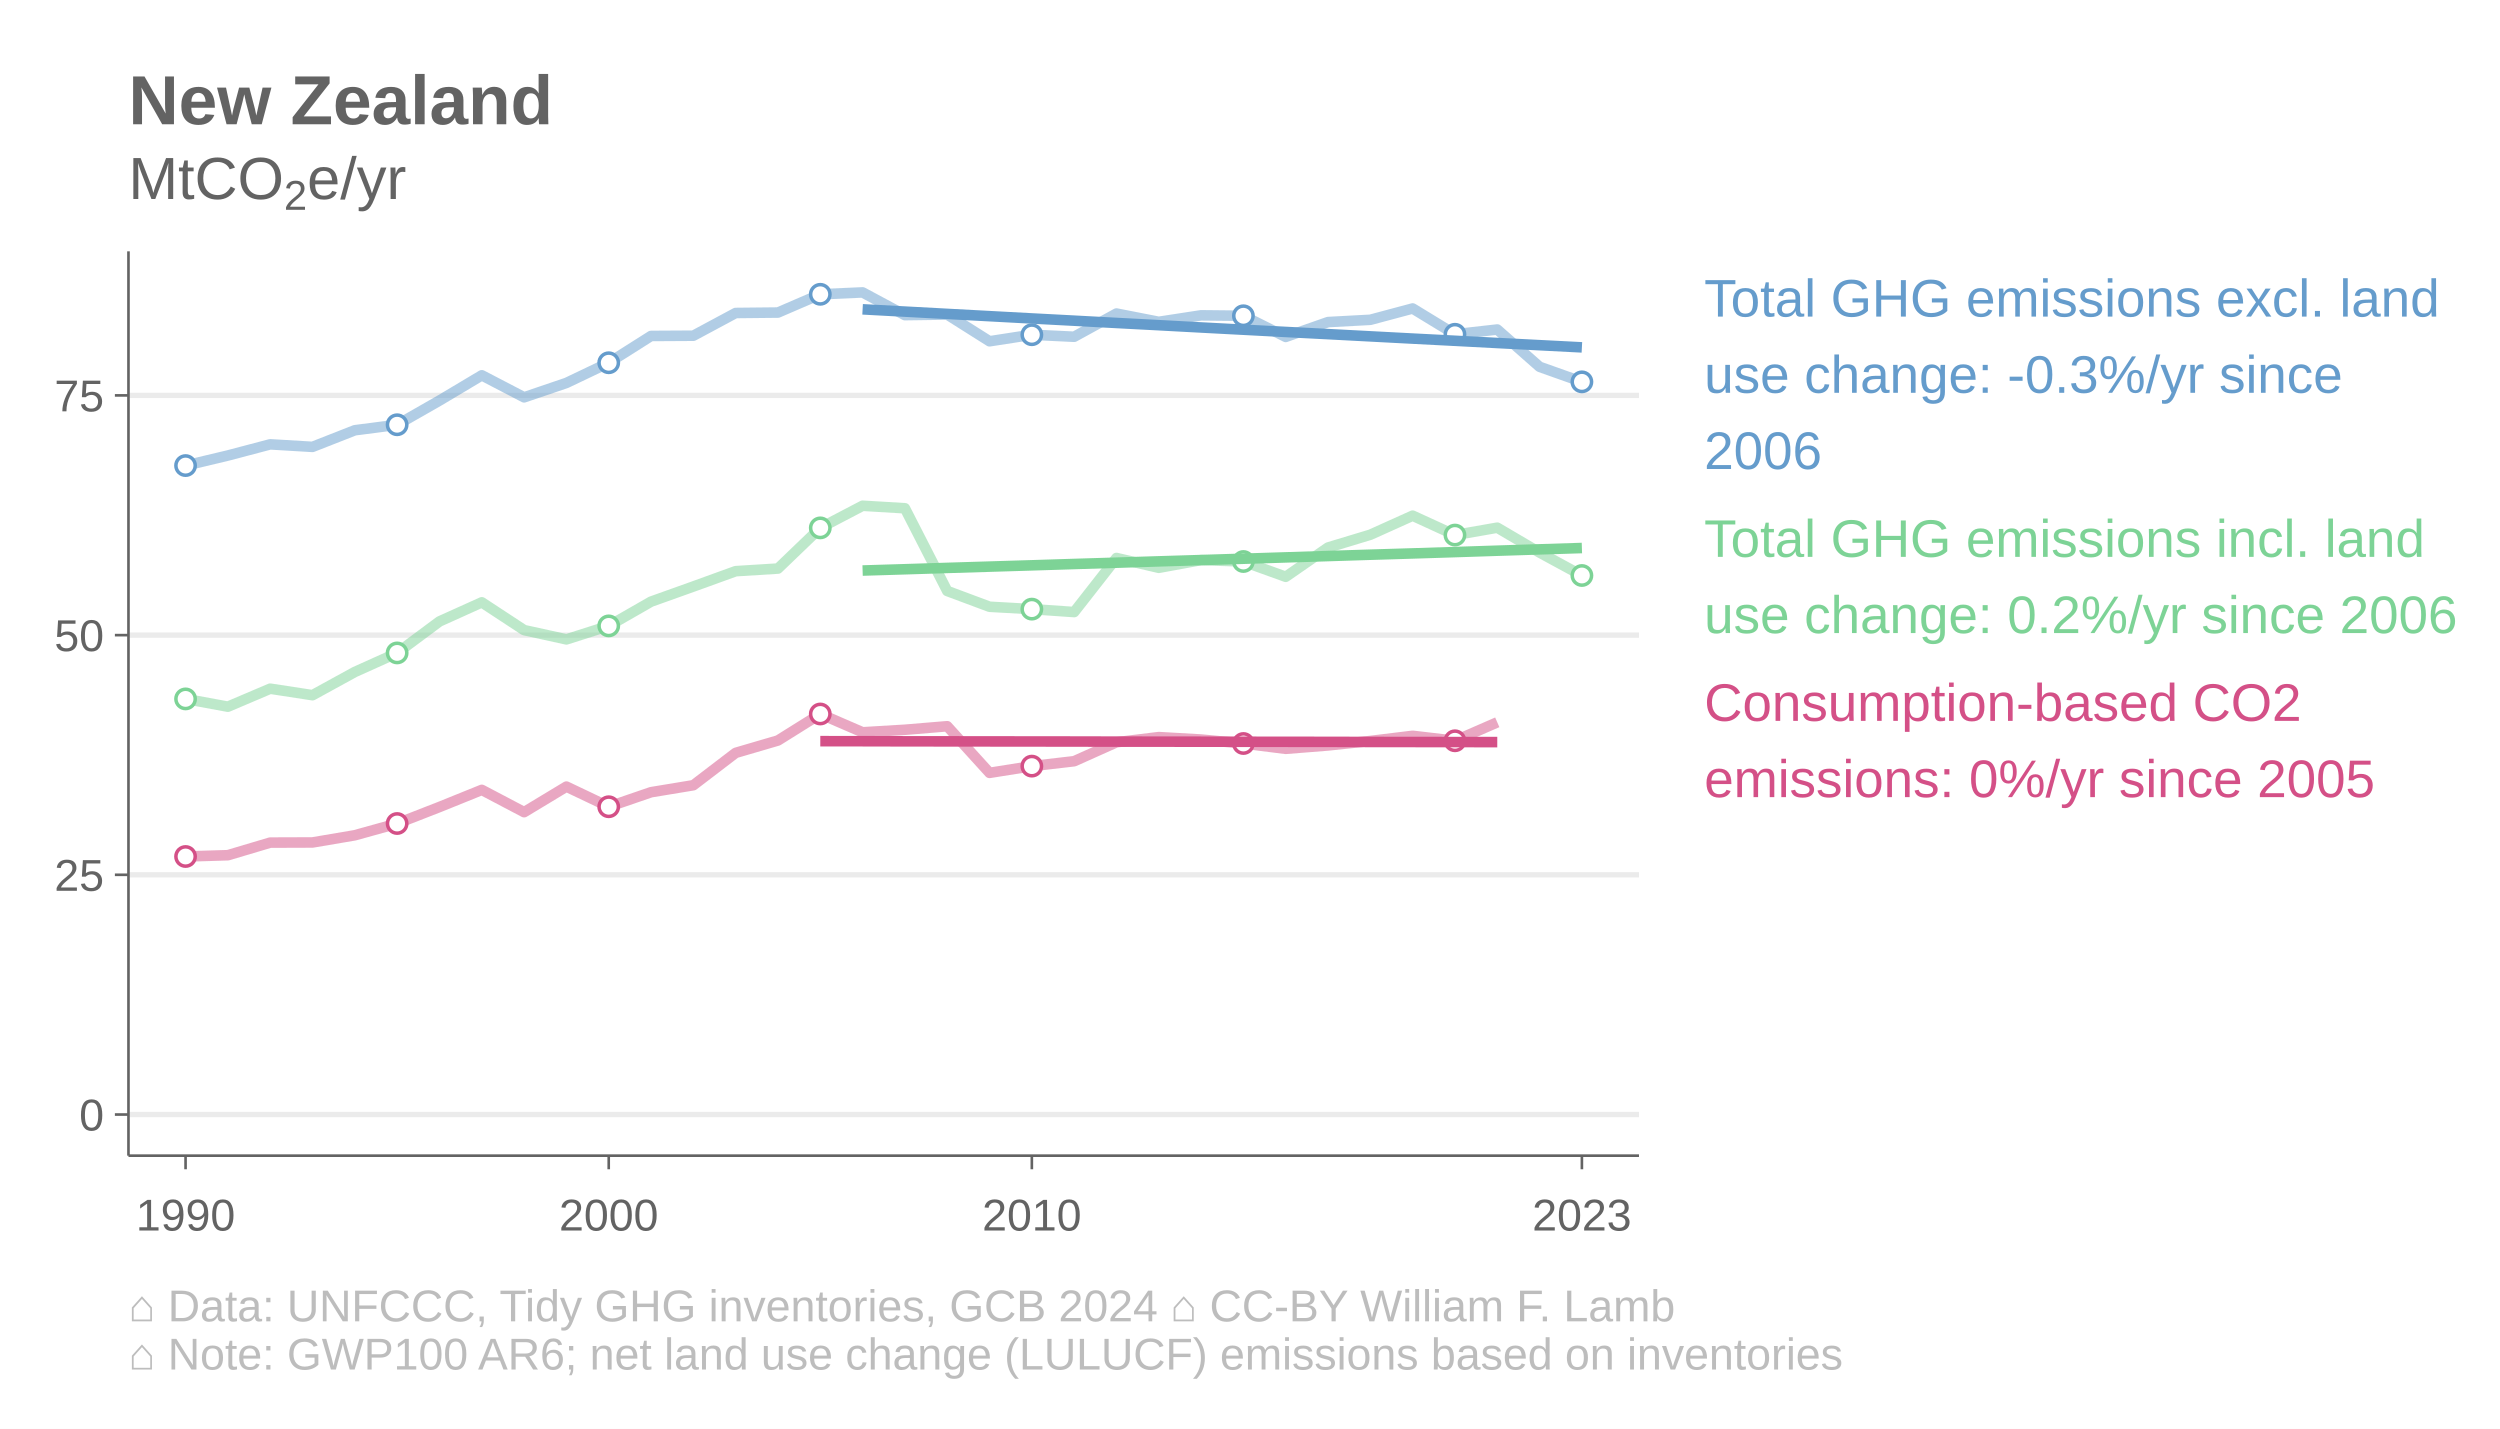
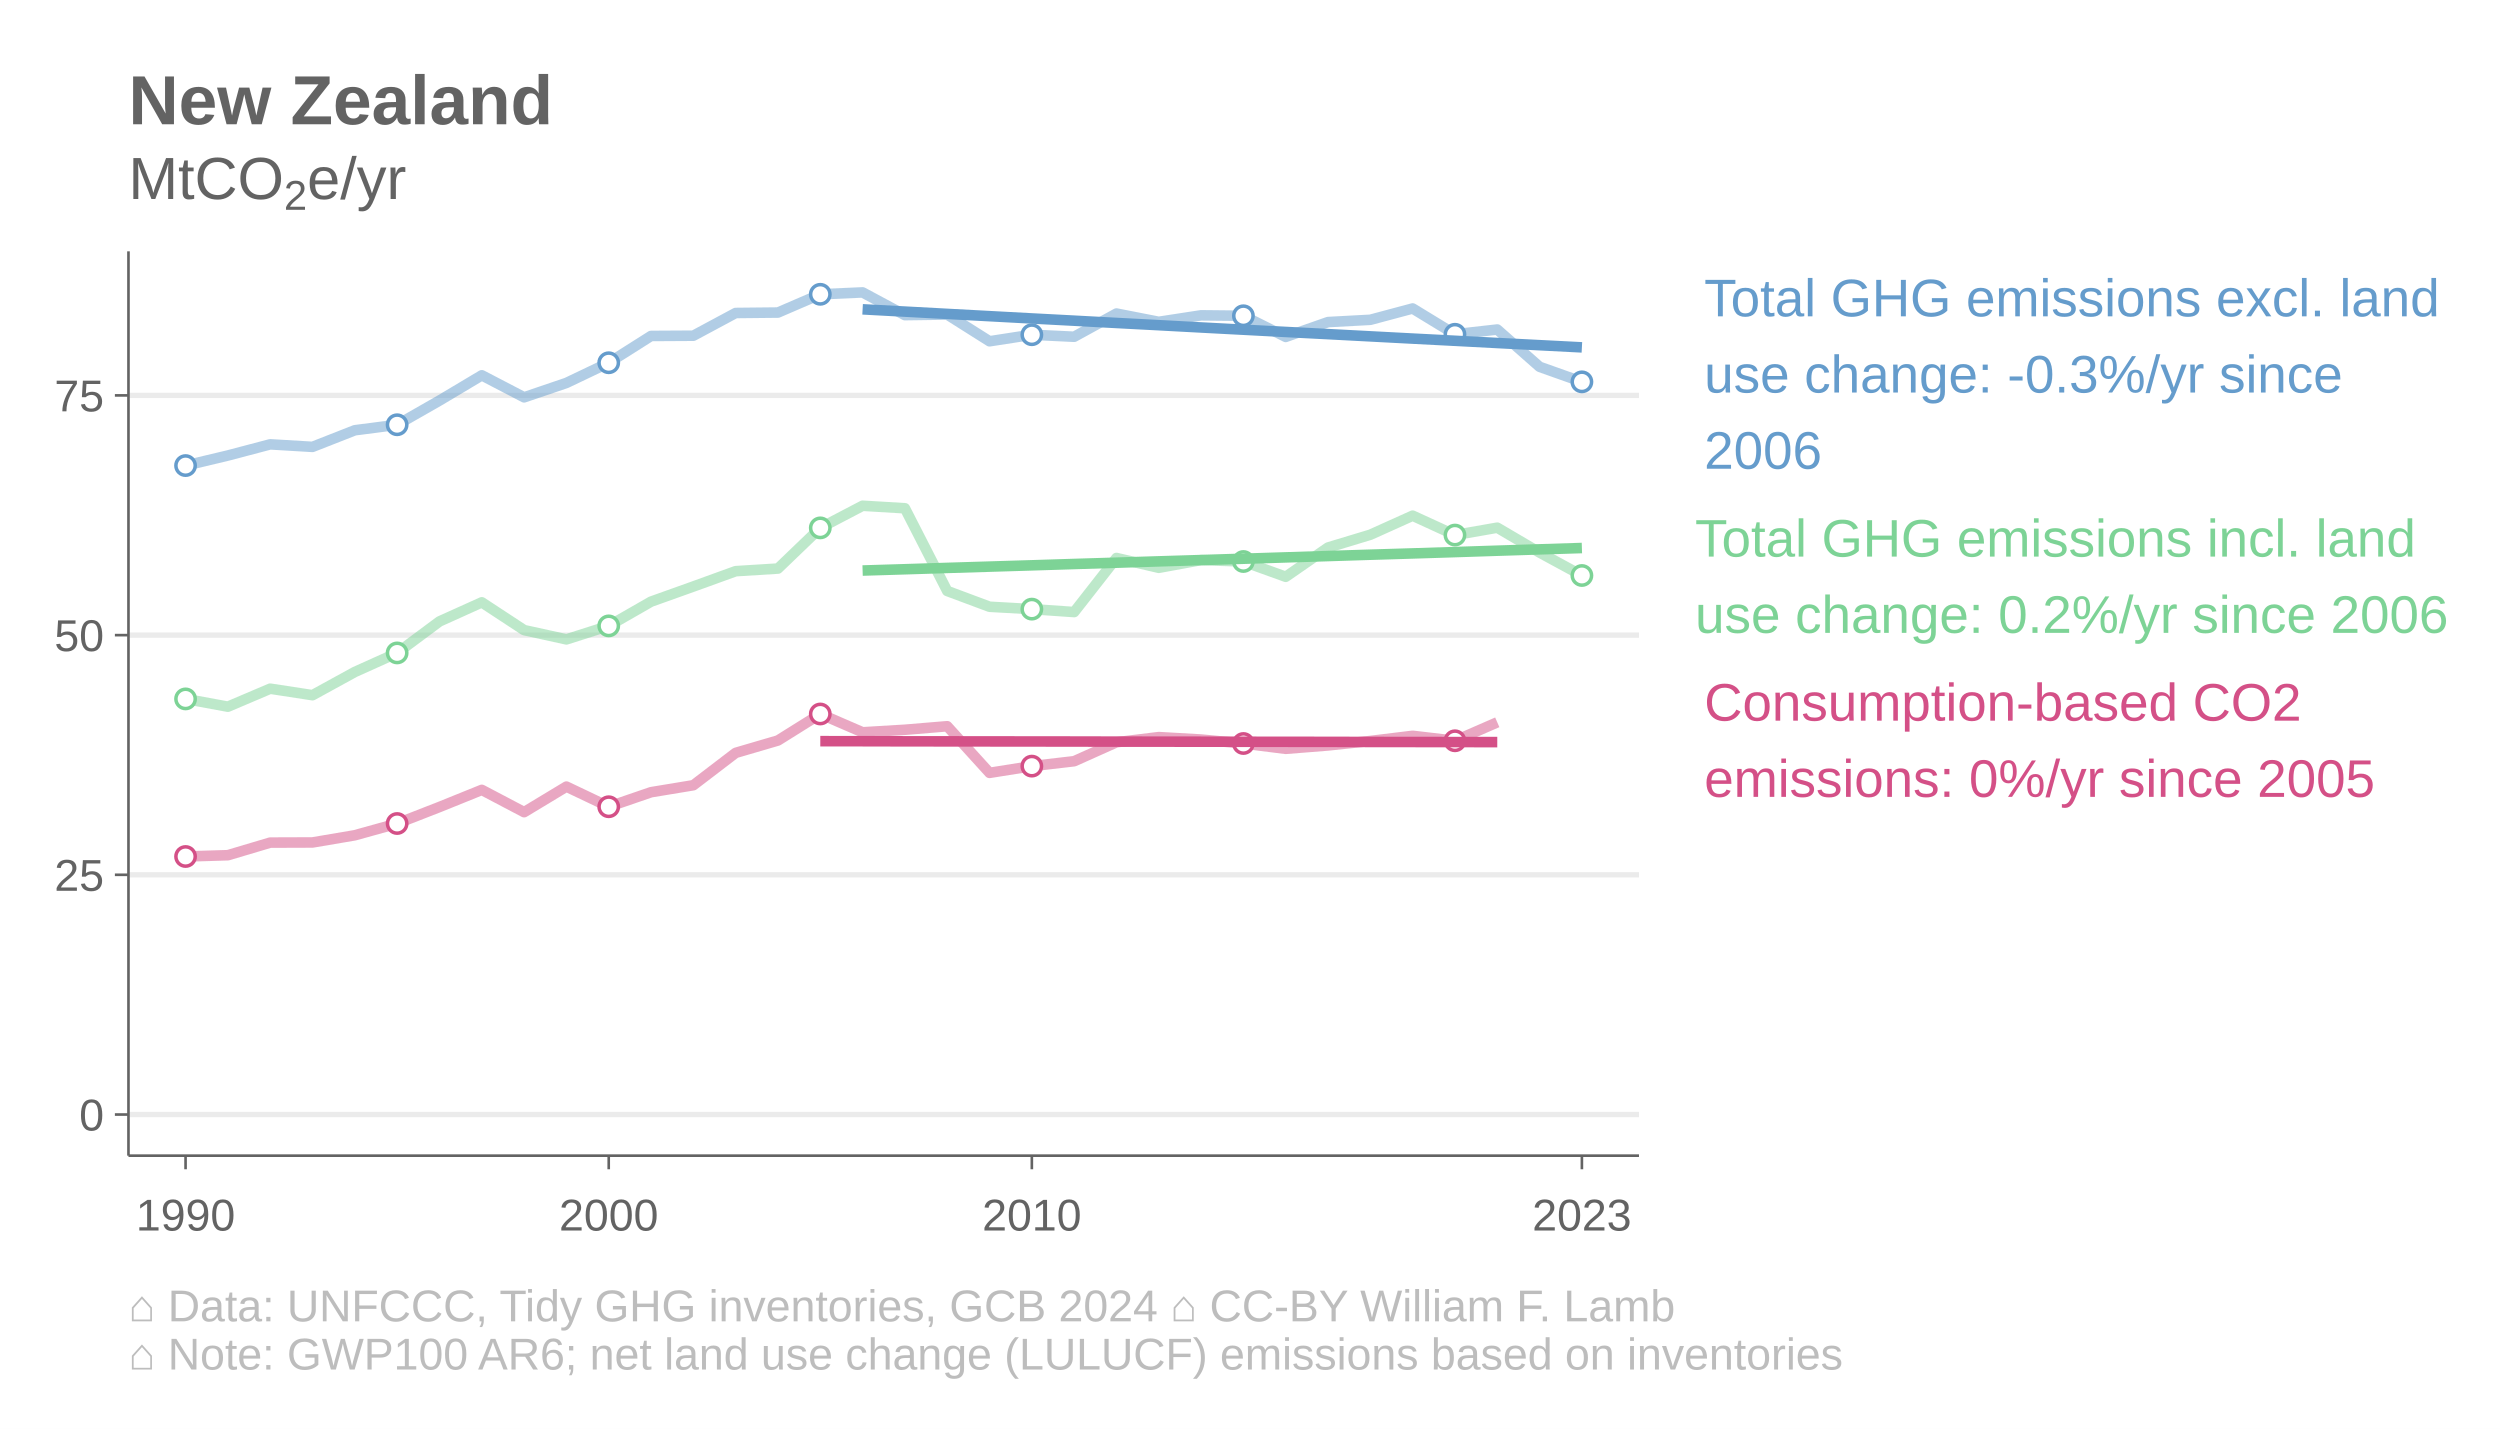
<svg xmlns="http://www.w3.org/2000/svg" class="svglite" width="504.00pt" height="288.00pt" viewBox="0 0 504.00 288.00">
  <defs>
    <style type="text/css">
    .svglite line, .svglite polyline, .svglite polygon, .svglite path, .svglite rect, .svglite circle {
      fill: none;
      stroke: #000000;
      stroke-linecap: round;
      stroke-linejoin: round;
      stroke-miterlimit: 10.00;
    }
    .svglite text {
      white-space: pre;
    }
  </style>
  </defs>
  <rect width="100%" height="100%" style="stroke: none; fill: #FFFFFF;" />
  <defs>
    <clipPath id="cpMC4wMHw1MDQuMDB8MC4wMHwyODguMDA=">
      <rect x="0.00" y="0.00" width="504.00" height="288.00" />
    </clipPath>
  </defs>
  <g clip-path="url(#cpMC4wMHw1MDQuMDB8MC4wMHwyODguMDA=)">
    <rect x="0.00" y="0.00" width="504.00" height="288.00" style="stroke-width: 1.07; stroke: #FFFFFF; fill: #FFFFFF;" />
  </g>
  <defs>
    <clipPath id="cpMjUuOTB8NDk4LjUyfDUwLjY3fDIzMi45OA==">
      <rect x="25.90" y="50.67" width="472.62" height="182.31" />
    </clipPath>
  </defs>
  <g clip-path="url(#cpMjUuOTB8NDk4LjUyfDUwLjY3fDIzMi45OA==)">
</g>
  <g clip-path="url(#cpMC4wMHw1MDQuMDB8MC4wMHwyODguMDA=)">
</g>
  <defs>
    <clipPath id="cpNS40OHwzMzUuOTB8NS40OHwyODIuNTI=">
      <rect x="5.48" y="5.48" width="330.42" height="277.04" />
    </clipPath>
  </defs>
  <g clip-path="url(#cpNS40OHwzMzUuOTB8NS40OHwyODIuNTI=)">
    <rect x="5.48" y="5.48" width="330.42" height="277.04" style="stroke-width: 1.07; stroke: #FFFFFF; fill: #FFFFFF;" />
  </g>
  <g clip-path="url(#cpMC4wMHw1MDQuMDB8MC4wMHwyODguMDA=)">
</g>
  <defs>
    <clipPath id="cpMzM1LjkwfDQ5OC41Mnw1LjQ4fDI4Mi41Mg==">
      <rect x="335.90" y="5.48" width="162.62" height="277.04" />
    </clipPath>
  </defs>
  <g clip-path="url(#cpMzM1LjkwfDQ5OC41Mnw1LjQ4fDI4Mi41Mg==)">
    <rect x="335.90" y="5.48" width="162.62" height="277.04" style="stroke-width: 1.07; stroke: #FFFFFF; fill: #FFFFFF;" />
  </g>
  <g clip-path="url(#cpMC4wMHw1MDQuMDB8MC4wMHwyODguMDA=)">
</g>
  <defs>
    <clipPath id="cpMjUuOTB8MzMwLjQyfDUwLjY3fDIzMi45OA==">
      <rect x="25.90" y="50.67" width="304.53" height="182.31" />
    </clipPath>
  </defs>
  <g clip-path="url(#cpMjUuOTB8MzMwLjQyfDUwLjY3fDIzMi45OA==)">
    <polyline points="25.90,224.69 330.42,224.69 " style="stroke-width: 1.07; stroke: #EBEBEB; stroke-linecap: butt;" />
    <polyline points="25.90,176.36 330.42,176.36 " style="stroke-width: 1.07; stroke: #EBEBEB; stroke-linecap: butt;" />
    <polyline points="25.90,128.04 330.42,128.04 " style="stroke-width: 1.07; stroke: #EBEBEB; stroke-linecap: butt;" />
    <polyline points="25.90,79.71 330.42,79.71 " style="stroke-width: 1.07; stroke: #EBEBEB; stroke-linecap: butt;" />
    <polyline points="37.41,93.86 45.94,91.83 54.47,89.58 63.00,90.09 71.53,86.74 80.06,85.63 88.60,80.75 97.13,75.66 105.66,80.10 114.19,77.20 122.72,73.13 131.25,67.73 139.78,67.68 148.31,63.10 156.84,63.01 165.37,59.33 173.90,58.95 182.43,63.53 190.96,63.41 199.49,68.80 208.02,67.48 216.55,67.89 225.08,63.21 233.61,64.88 242.14,63.57 250.67,63.66 259.20,67.92 267.73,64.93 276.26,64.47 284.79,62.19 293.32,67.39 301.85,66.43 310.38,73.95 318.91,76.98 " style="stroke-width: 2.13; stroke: #659CCC; stroke-opacity: 0.50; stroke-linecap: butt;" />
    <polyline points="37.41,140.90 45.94,142.47 54.47,138.84 63.00,140.15 71.53,135.47 80.06,131.63 88.60,125.28 97.13,121.43 105.66,127.03 114.19,128.90 122.72,126.18 131.25,121.29 139.78,118.24 148.31,115.15 156.84,114.62 165.37,106.42 173.90,101.96 182.43,102.47 190.96,119.14 199.49,122.32 208.02,122.80 216.55,123.39 225.08,112.49 233.61,114.47 242.14,112.91 250.67,113.20 259.20,116.28 267.73,110.38 276.26,107.80 284.79,103.96 293.32,107.87 301.85,106.38 310.38,111.39 318.91,116.02 " style="stroke-width: 2.13; stroke: #7DD396; stroke-opacity: 0.50; stroke-linecap: butt;" />
    <polyline points="37.41,172.67 45.94,172.41 54.47,169.87 63.00,169.84 71.53,168.39 80.06,166.02 88.60,162.69 97.13,159.24 105.66,163.73 114.19,158.58 122.72,162.64 131.25,159.71 139.78,158.30 148.31,151.78 156.84,149.28 165.37,143.94 173.90,147.63 182.43,147.12 190.96,146.41 199.49,155.81 208.02,154.45 216.55,153.46 225.08,149.64 233.61,148.60 242.14,149.09 250.67,149.89 259.20,150.96 267.73,150.28 276.26,149.38 284.79,148.34 293.32,149.34 301.85,145.62 " style="stroke-width: 2.13; stroke: #D45087; stroke-opacity: 0.50; stroke-linecap: butt;" />
    <circle cx="37.41" cy="140.90" r="1.95" style="stroke-width: 0.71; stroke: #7DD396; fill: #FFFFFF;" />
    <circle cx="80.06" cy="131.63" r="1.95" style="stroke-width: 0.71; stroke: #7DD396; fill: #FFFFFF;" />
    <circle cx="122.72" cy="126.18" r="1.95" style="stroke-width: 0.71; stroke: #7DD396; fill: #FFFFFF;" />
    <circle cx="165.37" cy="106.42" r="1.95" style="stroke-width: 0.71; stroke: #7DD396; fill: #FFFFFF;" />
    <circle cx="208.02" cy="122.80" r="1.95" style="stroke-width: 0.71; stroke: #7DD396; fill: #FFFFFF;" />
    <circle cx="250.67" cy="113.20" r="1.95" style="stroke-width: 0.71; stroke: #7DD396; fill: #FFFFFF;" />
    <circle cx="293.32" cy="107.87" r="1.95" style="stroke-width: 0.71; stroke: #7DD396; fill: #FFFFFF;" />
    <circle cx="318.91" cy="116.02" r="1.95" style="stroke-width: 0.71; stroke: #7DD396; fill: #FFFFFF;" />
    <circle cx="37.41" cy="93.86" r="1.95" style="stroke-width: 0.71; stroke: #659CCC; fill: #FFFFFF;" />
    <circle cx="80.06" cy="85.63" r="1.95" style="stroke-width: 0.71; stroke: #659CCC; fill: #FFFFFF;" />
    <circle cx="122.72" cy="73.13" r="1.95" style="stroke-width: 0.71; stroke: #659CCC; fill: #FFFFFF;" />
    <circle cx="165.37" cy="59.33" r="1.95" style="stroke-width: 0.71; stroke: #659CCC; fill: #FFFFFF;" />
    <circle cx="208.02" cy="67.48" r="1.95" style="stroke-width: 0.71; stroke: #659CCC; fill: #FFFFFF;" />
    <circle cx="250.67" cy="63.66" r="1.95" style="stroke-width: 0.71; stroke: #659CCC; fill: #FFFFFF;" />
    <circle cx="293.32" cy="67.39" r="1.95" style="stroke-width: 0.71; stroke: #659CCC; fill: #FFFFFF;" />
    <circle cx="318.91" cy="76.98" r="1.95" style="stroke-width: 0.71; stroke: #659CCC; fill: #FFFFFF;" />
    <circle cx="37.41" cy="172.67" r="1.95" style="stroke-width: 0.71; stroke: #D45087; fill: #FFFFFF;" />
    <circle cx="80.06" cy="166.02" r="1.95" style="stroke-width: 0.71; stroke: #D45087; fill: #FFFFFF;" />
    <circle cx="122.72" cy="162.64" r="1.95" style="stroke-width: 0.71; stroke: #D45087; fill: #FFFFFF;" />
    <circle cx="165.37" cy="143.94" r="1.95" style="stroke-width: 0.71; stroke: #D45087; fill: #FFFFFF;" />
    <circle cx="208.02" cy="154.45" r="1.95" style="stroke-width: 0.71; stroke: #D45087; fill: #FFFFFF;" />
    <circle cx="250.67" cy="149.89" r="1.95" style="stroke-width: 0.71; stroke: #D45087; fill: #FFFFFF;" />
    <circle cx="293.32" cy="149.34" r="1.95" style="stroke-width: 0.71; stroke: #D45087; fill: #FFFFFF;" />
    <polyline points="173.90,62.36 182.43,62.82 190.96,63.28 199.49,63.74 208.02,64.20 216.55,64.65 225.08,65.11 233.61,65.56 242.14,66.02 250.67,66.47 259.20,66.92 267.73,67.36 276.26,67.81 284.79,68.26 293.32,68.70 301.85,69.15 310.38,69.59 318.91,70.03 " style="stroke-width: 2.13; stroke: #659CCC; stroke-linecap: butt;" />
    <polyline points="173.90,115.02 182.43,114.76 190.96,114.49 199.49,114.23 208.02,113.97 216.55,113.70 225.08,113.44 233.61,113.17 242.14,112.91 250.67,112.64 259.20,112.37 267.73,112.10 276.26,111.83 284.79,111.57 293.32,111.30 301.85,111.02 310.38,110.75 318.91,110.48 " style="stroke-width: 2.13; stroke: #7DD396; stroke-linecap: butt;" />
    <polyline points="165.37,149.42 173.90,149.43 182.43,149.45 190.96,149.46 199.49,149.47 208.02,149.48 216.55,149.49 225.08,149.51 233.61,149.52 242.14,149.53 250.67,149.54 259.20,149.55 267.73,149.56 276.26,149.58 284.79,149.59 293.32,149.60 301.85,149.61 " style="stroke-width: 2.13; stroke: #D45087; stroke-linecap: butt;" />
  </g>
  <g clip-path="url(#cpMC4wMHw1MDQuMDB8MC4wMHwyODguMDA=)">
    <polyline points="25.90,232.98 25.90,50.67 " style="stroke-width: 0.53; stroke: #636363; stroke-linecap: butt;" />
    <text x="20.97" y="227.91" text-anchor="end" style="font-size: 9.00px;fill: #636363; font-family: &quot;Arial&quot;;" textLength="5.00px" lengthAdjust="spacingAndGlyphs">0</text>
    <text x="20.97" y="179.59" text-anchor="end" style="font-size: 9.00px;fill: #636363; font-family: &quot;Arial&quot;;" textLength="10.01px" lengthAdjust="spacingAndGlyphs">25</text>
    <text x="20.97" y="131.26" text-anchor="end" style="font-size: 9.00px;fill: #636363; font-family: &quot;Arial&quot;;" textLength="10.01px" lengthAdjust="spacingAndGlyphs">50</text>
    <text x="20.97" y="82.93" text-anchor="end" style="font-size: 9.00px;fill: #636363; font-family: &quot;Arial&quot;;" textLength="10.01px" lengthAdjust="spacingAndGlyphs">75</text>
    <polyline points="23.16,224.69 25.90,224.69 " style="stroke-width: 0.53; stroke: #636363; stroke-linecap: butt;" />
    <polyline points="23.16,176.36 25.90,176.36 " style="stroke-width: 0.53; stroke: #636363; stroke-linecap: butt;" />
    <polyline points="23.16,128.04 25.90,128.04 " style="stroke-width: 0.53; stroke: #636363; stroke-linecap: butt;" />
    <polyline points="23.16,79.71 25.90,79.71 " style="stroke-width: 0.53; stroke: #636363; stroke-linecap: butt;" />
    <polyline points="25.90,232.98 330.42,232.98 " style="stroke-width: 0.53; stroke: #636363; stroke-linecap: butt;" />
    <polyline points="37.41,235.72 37.41,232.98 " style="stroke-width: 0.53; stroke: #636363; stroke-linecap: butt;" />
    <polyline points="122.72,235.72 122.72,232.98 " style="stroke-width: 0.53; stroke: #636363; stroke-linecap: butt;" />
    <polyline points="208.02,235.72 208.02,232.98 " style="stroke-width: 0.53; stroke: #636363; stroke-linecap: butt;" />
    <polyline points="318.91,235.72 318.91,232.98 " style="stroke-width: 0.53; stroke: #636363; stroke-linecap: butt;" />
    <text x="37.41" y="248.08" text-anchor="middle" style="font-size: 9.00px;fill: #636363; font-family: &quot;Arial&quot;;" textLength="20.02px" lengthAdjust="spacingAndGlyphs">1990</text>
    <text x="122.72" y="248.08" text-anchor="middle" style="font-size: 9.00px;fill: #636363; font-family: &quot;Arial&quot;;" textLength="20.02px" lengthAdjust="spacingAndGlyphs">2000</text>
    <text x="208.02" y="248.08" text-anchor="middle" style="font-size: 9.00px;fill: #636363; font-family: &quot;Arial&quot;;" textLength="20.02px" lengthAdjust="spacingAndGlyphs">2010</text>
    <text x="318.91" y="248.08" text-anchor="middle" style="font-size: 9.00px;fill: #636363; font-family: &quot;Arial&quot;;" textLength="20.02px" lengthAdjust="spacingAndGlyphs">2023</text>
    <text x="25.90" y="40.12" style="font-size: 12.00px;fill: #636363; font-family: &quot;Arial&quot;;" textLength="31.34px" lengthAdjust="spacingAndGlyphs">MtCO</text>
    <text x="57.24" y="42.30" style="font-size: 8.40px;fill: #636363; font-family: &quot;Arial&quot;;" textLength="4.67px" lengthAdjust="spacingAndGlyphs">2</text>
    <text x="61.91" y="40.12" style="font-size: 12.00px;fill: #636363; font-family: &quot;Arial&quot;;" textLength="20.01px" lengthAdjust="spacingAndGlyphs">e/yr</text>
    <text x="25.90" y="25.05" style="font-size: 14.00px; font-weight: bold;fill: #636363; font-family: &quot;Arial&quot;;" textLength="85.54px" lengthAdjust="spacingAndGlyphs">New Zealand</text>
    <text x="25.90" y="266.38" style="font-size: 9.00px;fill: #BDBDBD; font-family: &quot;Arial&quot;;" textLength="321.75px" lengthAdjust="spacingAndGlyphs">⌂ Data: UNFCCC, Tidy GHG inventories, GCB 2024   ⌂ CC-BY William F. Lamb  </text>
    <text x="25.90" y="276.10" style="font-size: 9.00px;fill: #BDBDBD; font-family: &quot;Arial&quot;;" textLength="345.55px" lengthAdjust="spacingAndGlyphs">⌂ Note: GWP100 AR6; net land use change (LULUCF) emissions based on inventories</text>
  </g>
  <defs>
    <clipPath id="cpMzM4LjY0fDQ5OC41Mnw1MC42N3wyMzIuOTg=">
      <rect x="338.64" y="50.67" width="159.88" height="182.31" />
    </clipPath>
  </defs>
  <g clip-path="url(#cpMzM4LjY0fDQ5OC41Mnw1MC42N3wyMzIuOTg=)">
-     <text x="343.57" y="63.82" style="font-size: 10.67px;fill: #659CCC; font-family: &quot;Arial&quot;;" textLength="148.05px" lengthAdjust="spacingAndGlyphs">Total GHG emissions excl. land</text>
-     <text x="343.57" y="79.19" style="font-size: 10.67px;fill: #659CCC; font-family: &quot;Arial&quot;;" textLength="128.52px" lengthAdjust="spacingAndGlyphs">use change: -0.3%/yr since</text>
-     <text x="343.57" y="94.55" style="font-size: 10.67px;fill: #659CCC; font-family: &quot;Arial&quot;;" textLength="23.70px" lengthAdjust="spacingAndGlyphs">2006</text>
-     <text x="343.56" y="112.27" style="font-size: 10.67px;fill: #7DD396; font-family: &quot;Arial&quot;;" textLength="145.09px" lengthAdjust="spacingAndGlyphs">Total GHG emissions incl. land</text>
-     <text x="343.56" y="127.63" style="font-size: 10.67px;fill: #7DD396; font-family: &quot;Arial&quot;;" textLength="151.63px" lengthAdjust="spacingAndGlyphs">use change: 0.2%/yr since 2006</text>
-     <text x="343.58" y="145.33" style="font-size: 10.67px;fill: #D45087; font-family: &quot;Arial&quot;;" textLength="120.23px" lengthAdjust="spacingAndGlyphs">Consumption-based CO2</text>
-     <text x="343.58" y="160.70" style="font-size: 10.67px;fill: #D45087; font-family: &quot;Arial&quot;;" textLength="135.03px" lengthAdjust="spacingAndGlyphs">emissions: 0%/yr since 2005</text>
+     <text x="343.57" y="63.77" style="font-size: 10.67px;fill: #659CCC; font-family: &quot;Arial&quot;;" textLength="148.05px" lengthAdjust="spacingAndGlyphs">Total GHG emissions excl. land</text>
+     <text x="343.57" y="79.14" style="font-size: 10.67px;fill: #659CCC; font-family: &quot;Arial&quot;;" textLength="128.52px" lengthAdjust="spacingAndGlyphs">use change: -0.3%/yr since</text>
+     <text x="343.57" y="94.50" style="font-size: 10.67px;fill: #659CCC; font-family: &quot;Arial&quot;;" textLength="23.70px" lengthAdjust="spacingAndGlyphs">2006</text>
+     <text x="341.73" y="112.21" style="font-size: 10.67px;fill: #7DD396; font-family: &quot;Arial&quot;;" textLength="145.09px" lengthAdjust="spacingAndGlyphs">Total GHG emissions incl. land</text>
+     <text x="341.73" y="127.58" style="font-size: 10.67px;fill: #7DD396; font-family: &quot;Arial&quot;;" textLength="151.63px" lengthAdjust="spacingAndGlyphs">use change: 0.2%/yr since 2006</text>
+     <text x="343.58" y="145.28" style="font-size: 10.67px;fill: #D45087; font-family: &quot;Arial&quot;;" textLength="120.23px" lengthAdjust="spacingAndGlyphs">Consumption-based CO2</text>
+     <text x="343.58" y="160.65" style="font-size: 10.67px;fill: #D45087; font-family: &quot;Arial&quot;;" textLength="135.03px" lengthAdjust="spacingAndGlyphs">emissions: 0%/yr since 2005</text>
  </g>
  <g clip-path="url(#cpMC4wMHw1MDQuMDB8MC4wMHwyODguMDA=)">
</g>
</svg>
